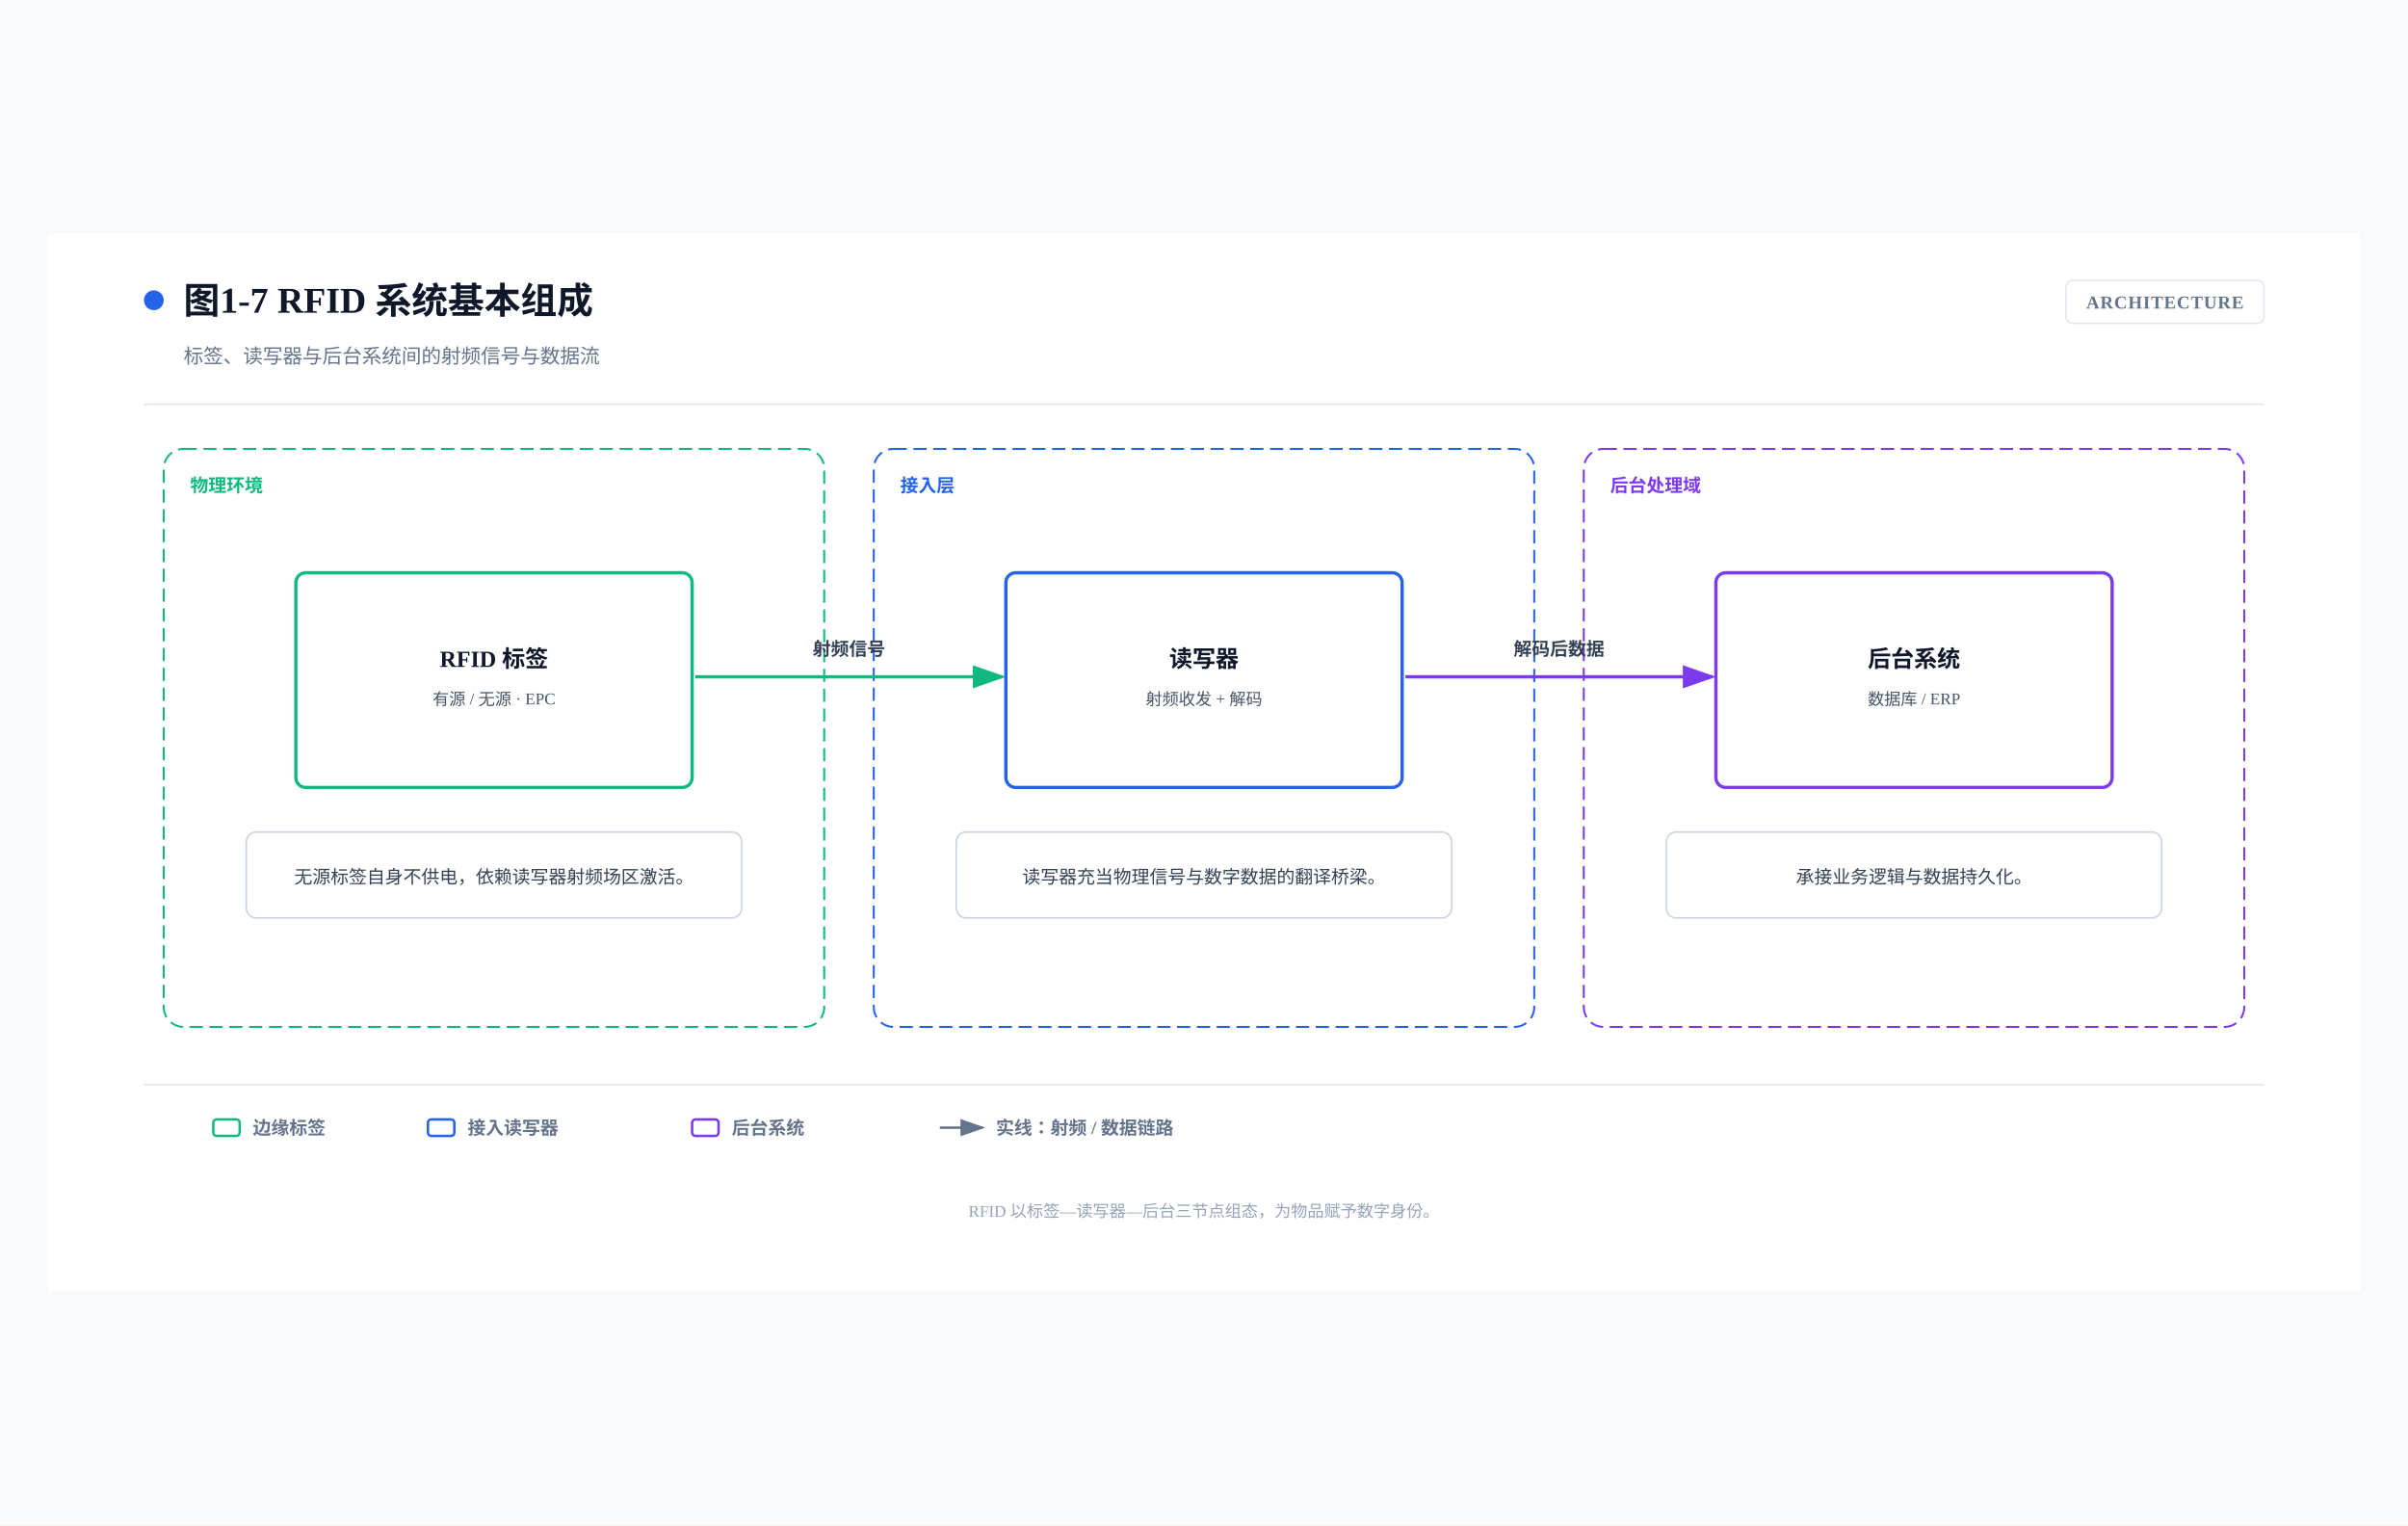
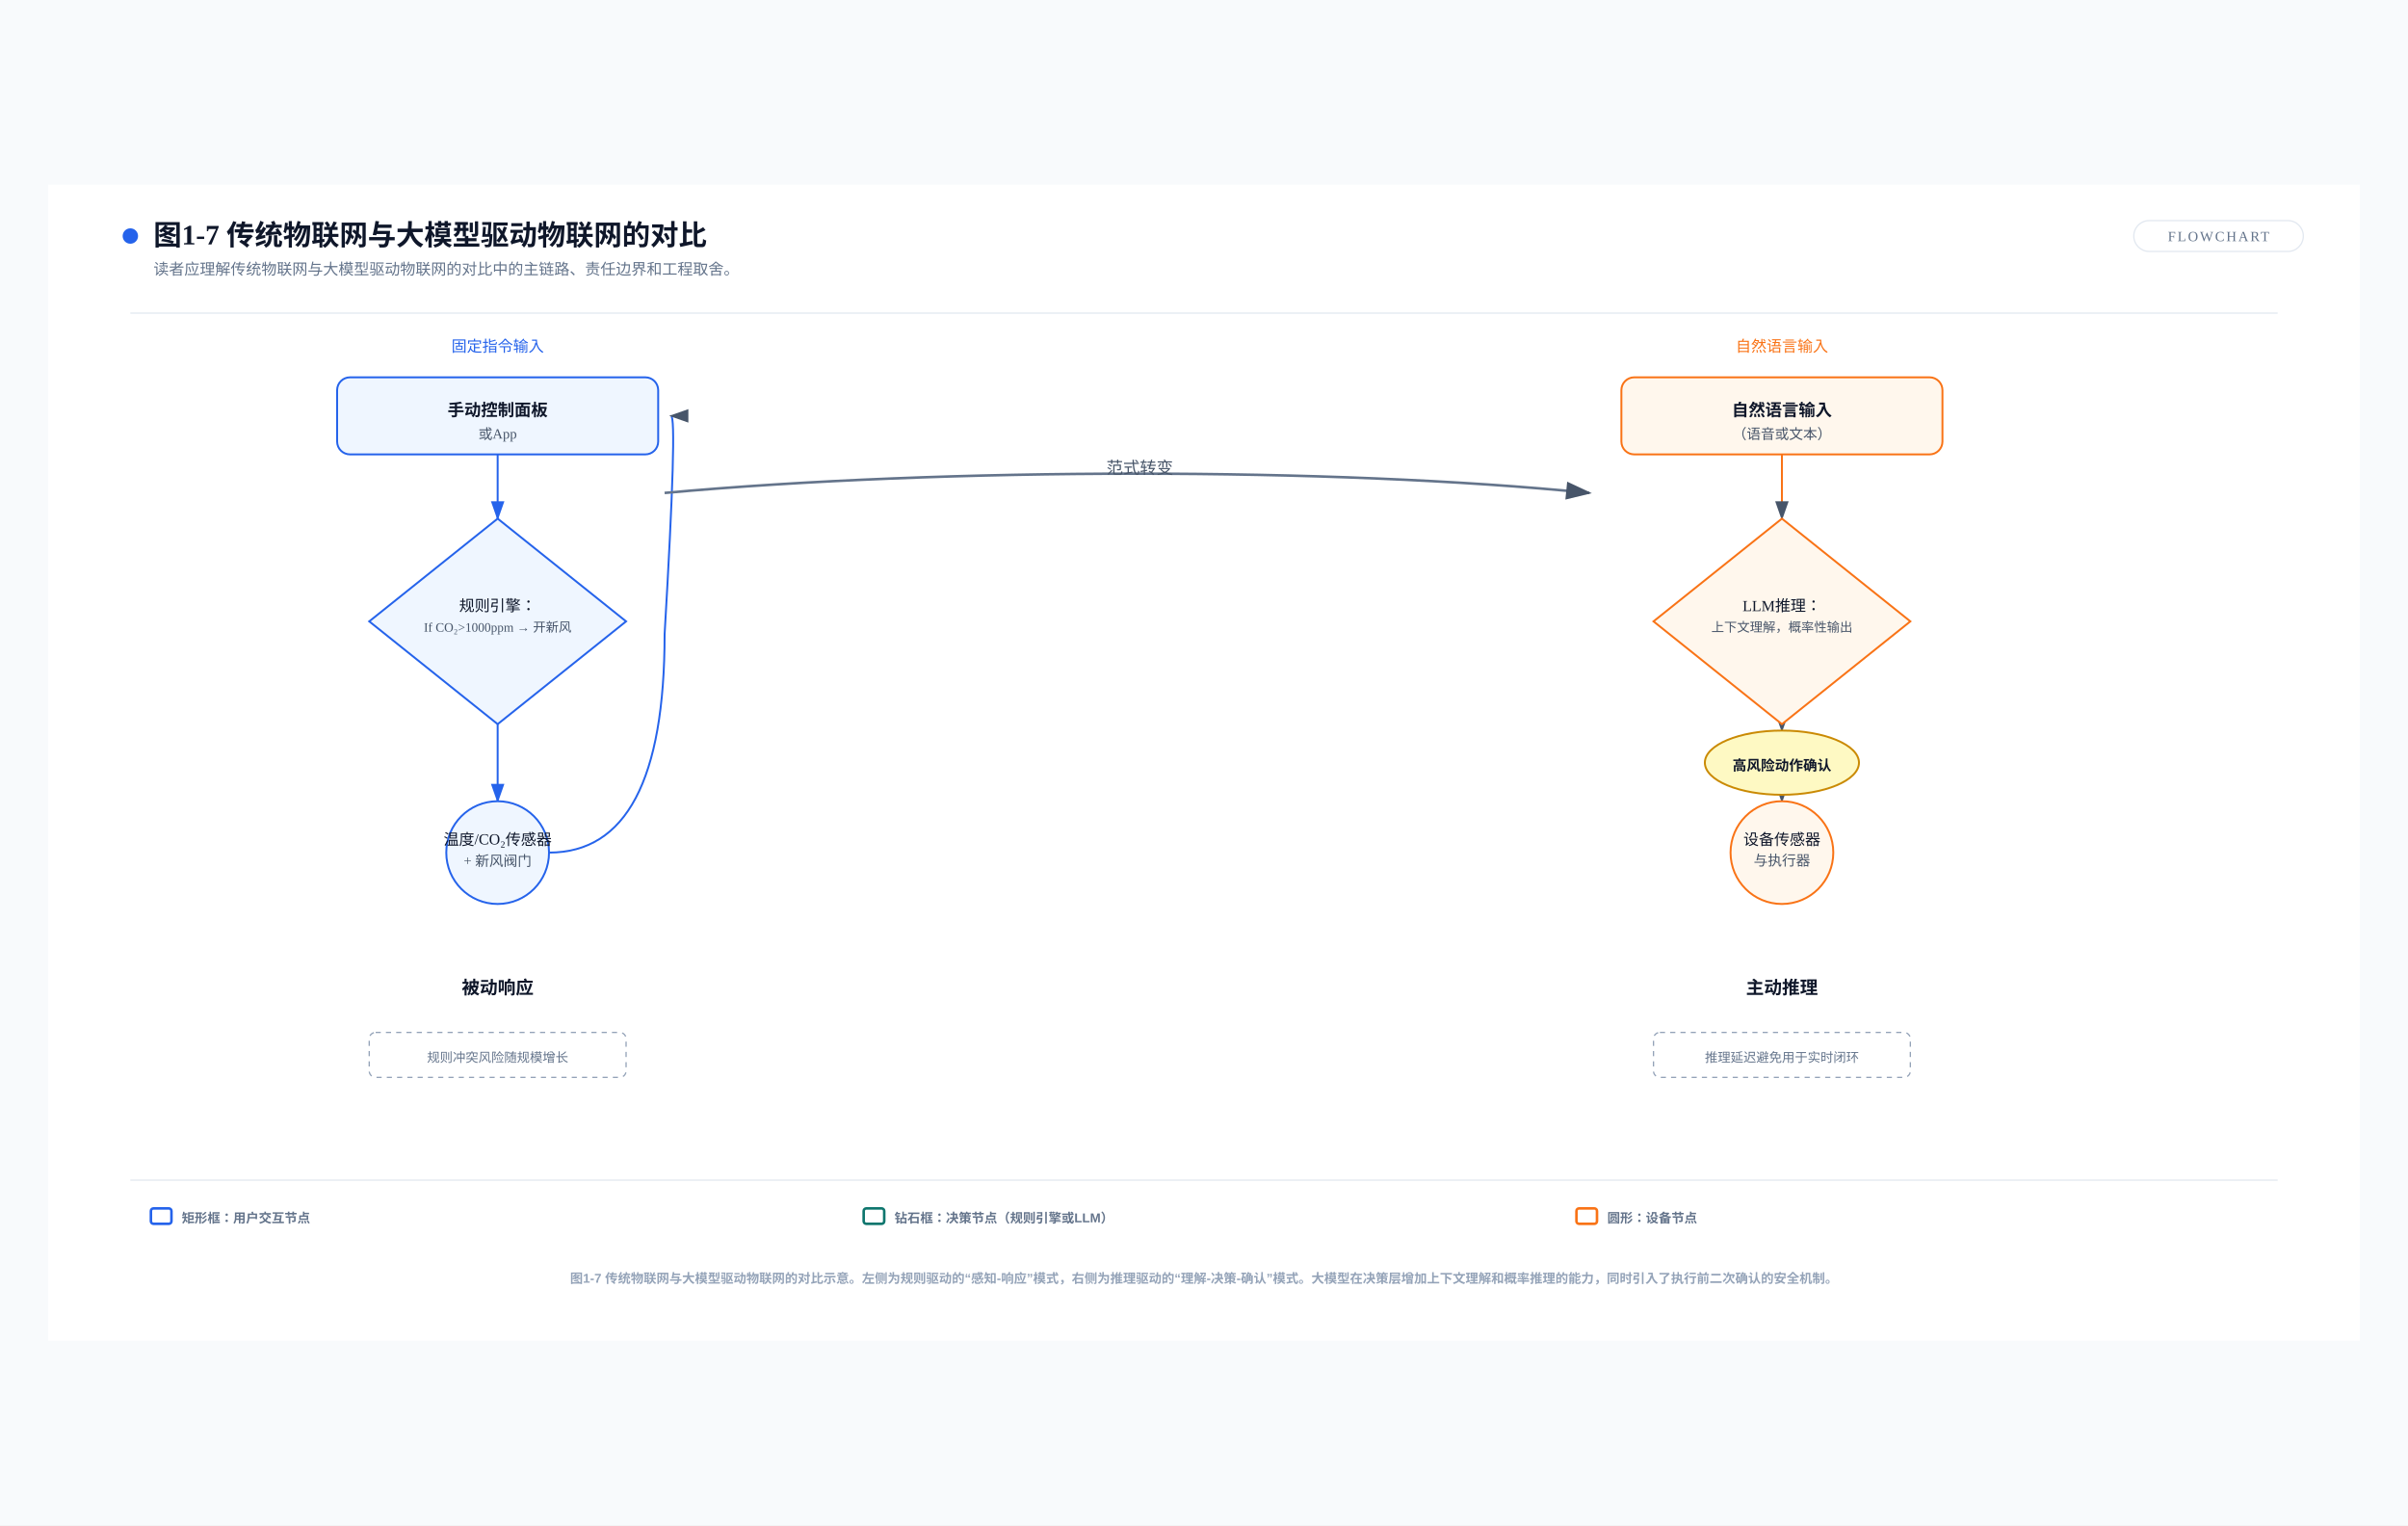
<svg xmlns="http://www.w3.org/2000/svg" width="1200" height="760" viewBox="0 0 1200 760" role="img" aria-labelledby="title desc">
  <rect width="1200" height="760" fill="#F8FAFC" />
-   <svg x="24.000" y="116.686" width="1152.000" height="526.629" viewBox="0 0 1400.000 640.000" preserveAspectRatio="xMidYMid meet">
+   <svg x="24.000" y="92.000" width="1152.000" height="576.000" viewBox="0 0 1800.000 900.000" preserveAspectRatio="xMidYMid meet">
    <defs>
-       <marker id="ah-blue" markerWidth="10" markerHeight="7" refX="9" refY="3.5" orient="auto">
-         <polygon points="0 0,10 3.5,0 7" fill="#2563EB" />
+       <marker id="bp-arrow" markerWidth="10" markerHeight="7" refX="9" refY="3.5" orient="auto">
+         <polygon points="0 0, 10 3.5, 0 7" fill="#475569" />
      </marker>
-       <marker id="ah-green" markerWidth="10" markerHeight="7" refX="9" refY="3.5" orient="auto">
-         <polygon points="0 0,10 3.5,0 7" fill="#10B981" />
-       </marker>
-       <marker id="ah-orange" markerWidth="10" markerHeight="7" refX="9" refY="3.5" orient="auto">
-         <polygon points="0 0,10 3.5,0 7" fill="#F59E0B" />
-       </marker>
-       <marker id="ah-violet" markerWidth="10" markerHeight="7" refX="9" refY="3.5" orient="auto">
-         <polygon points="0 0,10 3.5,0 7" fill="#7C3AED" />
-       </marker>
-       <marker id="ah-red" markerWidth="10" markerHeight="7" refX="9" refY="3.5" orient="auto">
-         <polygon points="0 0,10 3.5,0 7" fill="#E11D48" />
-       </marker>
-       <marker id="ah-gray" markerWidth="10" markerHeight="7" refX="9" refY="3.5" orient="auto">
-         <polygon points="0 0,10 3.5,0 7" fill="#64748B" />
+       <marker id="bp-arrow-primary" markerWidth="10" markerHeight="7" refX="9" refY="3.5" orient="auto">
+         <polygon points="0 0, 10 3.5, 0 7" fill="#2563EB" />
      </marker>
    </defs>
-     <rect x="0" y="0" width="1400" height="640" fill="#FFFFFF" />
+     <rect width="1800" height="900" fill="#FFFFFF" />
    <circle cx="64" cy="40" r="6" fill="#2563EB" />
-     <text x="82" y="48" fill="#0F172A" font-size="22" font-weight="700">图1-7 RFID 系统基本组成</text>
-     <text x="82" y="78" fill="#64748B" font-size="12" font-weight="500">标签、读写器与后台系统间的射频信号与数据流</text>
-     <rect x="1222" y="28" width="120" height="26" rx="4" fill="#FFFFFF" stroke="#E2E8F0" stroke-width="1" />
-     <text x="1282" y="45" fill="#64748B" font-size="11" font-weight="700" text-anchor="middle" letter-spacing="0.5">ARCHITECTURE</text>
-     <line x1="58" y1="103" x2="1342" y2="103" stroke="#E2E8F0" stroke-width="1" />
-     <rect x="70" y="130" width="400" height="350" rx="12" fill="none" stroke="#10B981" stroke-width="1.2" stroke-dasharray="8 4" />
-     <text x="86" y="156" fill="#10B981" font-size="11" font-weight="600">物理环境</text>
-     <rect x="500" y="130" width="400" height="350" rx="12" fill="none" stroke="#2563EB" stroke-width="1.2" stroke-dasharray="8 4" />
-     <text x="516" y="156" fill="#2563EB" font-size="11" font-weight="600">接入层</text>
-     <rect x="930" y="130" width="400" height="350" rx="12" fill="none" stroke="#7C3AED" stroke-width="1.2" stroke-dasharray="8 4" />
-     <text x="946" y="156" fill="#7C3AED" font-size="11" font-weight="600">后台处理域</text>
-     <line x1="392" y1="268" x2="578" y2="268" stroke="#10B981" stroke-width="2" marker-end="url(#ah-green)" />
-     <text x="485" y="255" fill="#334155" font-size="11" font-weight="600" text-anchor="middle">射频信号</text>
-     <line x1="822" y1="268" x2="1008" y2="268" stroke="#7C3AED" stroke-width="2" marker-end="url(#ah-violet)" />
-     <text x="915" y="255" fill="#334155" font-size="11" font-weight="600" text-anchor="middle">解码后数据</text>
-     <rect x="150" y="205" width="240" height="130" rx="6" fill="#FFFFFF" stroke="#10B981" stroke-width="2" />
-     <text x="270" y="262" fill="#0F172A" font-size="14" font-weight="700" text-anchor="middle">RFID 标签</text>
-     <text x="270" y="285" fill="#475569" font-size="10" font-weight="500" text-anchor="middle">有源 / 无源 · EPC</text>
-     <rect x="580" y="205" width="240" height="130" rx="6" fill="#FFFFFF" stroke="#2563EB" stroke-width="2" />
-     <text x="700" y="262" fill="#0F172A" font-size="14" font-weight="700" text-anchor="middle">读写器</text>
-     <text x="700" y="285" fill="#475569" font-size="10" font-weight="500" text-anchor="middle">射频收发 + 解码</text>
-     <rect x="1010" y="205" width="240" height="130" rx="6" fill="#FFFFFF" stroke="#7C3AED" stroke-width="2" />
-     <text x="1130" y="262" fill="#0F172A" font-size="14" font-weight="700" text-anchor="middle">后台系统</text>
-     <text x="1130" y="285" fill="#475569" font-size="10" font-weight="500" text-anchor="middle">数据库 / ERP</text>
-     <rect x="120" y="362" width="300" height="52" rx="6" fill="#FFFFFF" stroke="#CBD5E1" stroke-width="1" />
-     <text x="270" y="393" fill="#334155" font-size="11" font-weight="500" text-anchor="middle">无源标签自身不供电，依赖读写器射频场区激活。</text>
-     <rect x="550" y="362" width="300" height="52" rx="6" fill="#FFFFFF" stroke="#CBD5E1" stroke-width="1" />
-     <text x="700" y="393" fill="#334155" font-size="11" font-weight="500" text-anchor="middle">读写器充当物理信号与数字数据的翻译桥梁。</text>
-     <rect x="980" y="362" width="300" height="52" rx="6" fill="#FFFFFF" stroke="#CBD5E1" stroke-width="1" />
-     <text x="1130" y="393" fill="#334155" font-size="11" font-weight="500" text-anchor="middle">承接业务逻辑与数据持久化。</text>
-     <line x1="58" y1="515" x2="1342" y2="515" stroke="#E2E8F0" stroke-width="1" />
-     <rect x="100" y="536" width="16" height="10" rx="2" fill="#FFFFFF" stroke="#10B981" stroke-width="1.5" />
-     <text x="124" y="545" fill="#64748B" font-size="11" font-weight="600">边缘标签</text>
-     <rect x="230" y="536" width="16" height="10" rx="2" fill="#FFFFFF" stroke="#2563EB" stroke-width="1.5" />
-     <text x="254" y="545" fill="#64748B" font-size="11" font-weight="600">接入读写器</text>
-     <rect x="390" y="536" width="16" height="10" rx="2" fill="#FFFFFF" stroke="#7C3AED" stroke-width="1.5" />
-     <text x="414" y="545" fill="#64748B" font-size="11" font-weight="600">后台系统</text>
-     <line x1="540" y1="541" x2="566" y2="541" stroke="#64748B" stroke-width="1.5" marker-end="url(#ah-gray)" />
-     <text x="574" y="545" fill="#64748B" font-size="11" font-weight="600">实线：射频 / 数据链路</text>
-     <text x="700" y="595" fill="#94A3B8" font-size="10" text-anchor="middle">RFID 以标签—读写器—后台三节点组态，为物品赋予数字身份。</text>
+     <text x="82" y="47" fill="#0F172A" font-size="22" font-weight="700">图1-7 传统物联网与大模型驱动物联网的对比</text>
+     <text x="82" y="70" fill="#64748B" font-size="12">读者应理解传统物联网与大模型驱动物联网的对比中的主链路、责任边界和工程取舍。</text>
+     <rect x="1624" y="28" width="132" height="24" rx="12" fill="#FFFFFF" stroke="#E2E8F0" />
+     <text x="1690" y="44" fill="#64748B" font-size="11" text-anchor="middle" letter-spacing="1.4">FLOWCHART</text>
+     <line x1="64" y1="100" x2="1736" y2="100" stroke="#E2E8F0" />
+     <g data-layout="flowchart">
+       <line x1="350" y1="210" x2="350" y2="260" stroke="#2563EB" stroke-width="1.5" marker-end="url(#bp-arrow-primary)" />
+       <line x1="350" y1="420" x2="350" y2="480" stroke="#2563EB" stroke-width="1.5" marker-end="url(#bp-arrow-primary)" />
+       <path d="M 390,520 Q 480,520 480,350 Q 490,180 485,180" fill="none" stroke="#2563EB" stroke-width="1.5" marker-end="url(#bp-arrow)" />
+       <line x1="1350" y1="210" x2="1350" y2="260" stroke="#F97316" stroke-width="1.5" marker-end="url(#bp-arrow)" />
+       <line x1="1350" y1="420" x2="1350" y2="425" stroke="#F97316" stroke-width="1.5" stroke-dasharray="5,3" marker-end="url(#bp-arrow)" />
+       <line x1="1350" y1="475" x2="1350" y2="480" stroke="#F97316" stroke-width="1.5" marker-end="url(#bp-arrow)" />
+       <path d="M 480,240 C 700,220 1000,220 1200,240" fill="none" stroke="#64748B" stroke-width="2" marker-end="url(#bp-arrow)" />
+       <text x="850" y="225" fill="#475569" font-size="13" text-anchor="middle">范式转变</text>
+       <rect x="225" y="150" width="250" height="60" rx="10" fill="#EFF6FF" stroke="#2563EB" stroke-width="1.5" />
+       <text x="350" y="180" fill="#0F172A" font-size="13" font-weight="600" text-anchor="middle">手动控制面板</text>
+       <text x="350" y="198" fill="#475569" font-size="11" text-anchor="middle">或App</text>
+       <polygon points="350,260 450,340 350,420 250,340" fill="#EFF6FF" stroke="#2563EB" stroke-width="1.5" />
+       <text x="350" y="332" fill="#0F172A" font-size="12" text-anchor="middle">规则引擎：</text>
+       <text x="350" y="348" fill="#475569" font-size="10" text-anchor="middle">If CO₂&gt;1000ppm → 开新风</text>
+       <circle cx="350" cy="520" r="40" fill="#EFF6FF" stroke="#2563EB" stroke-width="1.5" />
+       <text x="350" y="514" fill="#0F172A" font-size="12" text-anchor="middle">温度/CO₂传感器</text>
+       <text x="350" y="530" fill="#475569" font-size="11" text-anchor="middle"> + 新风阀门</text>
+       <rect x="1225" y="150" width="250" height="60" rx="10" fill="#FFF7ED" stroke="#F97316" stroke-width="1.5" />
+       <text x="1350" y="180" fill="#0F172A" font-size="13" font-weight="600" text-anchor="middle">自然语言输入</text>
+       <text x="1350" y="198" fill="#475569" font-size="11" text-anchor="middle">（语音或文本）</text>
+       <polygon points="1350,260 1450,340 1350,420 1250,340" fill="#FFF7ED" stroke="#F97316" stroke-width="1.5" />
+       <text x="1350" y="332" fill="#0F172A" font-size="12" text-anchor="middle">LLM推理：</text>
+       <text x="1350" y="348" fill="#475569" font-size="10" text-anchor="middle">上下文理解，概率性输出</text>
+       <ellipse cx="1350" cy="450" rx="60" ry="25" fill="#FEF9C3" stroke="#CA8A04" stroke-width="1.5" />
+       <text x="1350" y="456" fill="#0F172A" font-size="11" font-weight="600" text-anchor="middle">高风险动作确认</text>
+       <circle cx="1350" cy="520" r="40" fill="#FFF7ED" stroke="#F97316" stroke-width="1.5" />
+       <text x="1350" y="514" fill="#0F172A" font-size="12" text-anchor="middle">设备传感器</text>
+       <text x="1350" y="530" fill="#475569" font-size="11" text-anchor="middle">与执行器</text>
+       <text x="350" y="130" fill="#2563EB" font-size="12" text-anchor="middle">固定指令输入</text>
+       <text x="1350" y="130" fill="#F97316" font-size="12" text-anchor="middle">自然语言输入</text>
+       <text x="350" y="630" fill="#0F172A" font-size="14" font-weight="600" text-anchor="middle">被动响应</text>
+       <text x="1350" y="630" fill="#0F172A" font-size="14" font-weight="600" text-anchor="middle">主动推理</text>
+       <rect x="250" y="660" width="200" height="35" rx="5" fill="none" stroke="#94A3B8" stroke-dasharray="4,4" />
+       <text x="350" y="683" fill="#64748B" font-size="10" text-anchor="middle">规则冲突风险随规模增长</text>
+       <rect x="1250" y="660" width="200" height="35" rx="5" fill="none" stroke="#94A3B8" stroke-dasharray="4,4" />
+       <text x="1350" y="683" fill="#64748B" font-size="10" text-anchor="middle">推理延迟避免用于实时闭环</text>
+     </g>
+     <line x1="64" y1="775" x2="1736" y2="775" stroke="#E2E8F0" />
+     <rect x="80" y="797" width="16" height="12" rx="2" fill="#FFFFFF" stroke="#2563EB" stroke-width="2" />
+     <text x="104" y="808" fill="#64748B" font-size="10" font-family="Arial, 'PingFang SC', 'Microsoft YaHei', sans-serif" font-weight="600" text-anchor="start">矩形框：用户交互节点</text>
+     <rect x="635" y="797" width="16" height="12" rx="2" fill="#FFFFFF" stroke="#0F766E" stroke-width="2" />
+     <text x="659" y="808" fill="#64748B" font-size="10" font-family="Arial, 'PingFang SC', 'Microsoft YaHei', sans-serif" font-weight="600" text-anchor="start">钻石框：决策节点（规则引擎或LLM）</text>
+     <rect x="1190" y="797" width="16" height="12" rx="2" fill="#FFFFFF" stroke="#F97316" stroke-width="2" />
+     <text x="1214" y="808" fill="#64748B" font-size="10" font-family="Arial, 'PingFang SC', 'Microsoft YaHei', sans-serif" font-weight="600" text-anchor="start">圆形：设备节点</text>
+     <text x="900" y="855" fill="#94A3B8" font-size="10" font-family="Arial, 'PingFang SC', 'Microsoft YaHei', sans-serif" font-weight="600" text-anchor="middle">图1-7 传统物联网与大模型驱动物联网的对比示意。左侧为规则驱动的“感知-响应”模式，右侧为推理驱动的“理解-决策-确认”模式。大模型在决策层增加上下文理解和概率推理的能力，同时引入了执行前二次确认的安全机制。</text>
  </svg>
</svg>
